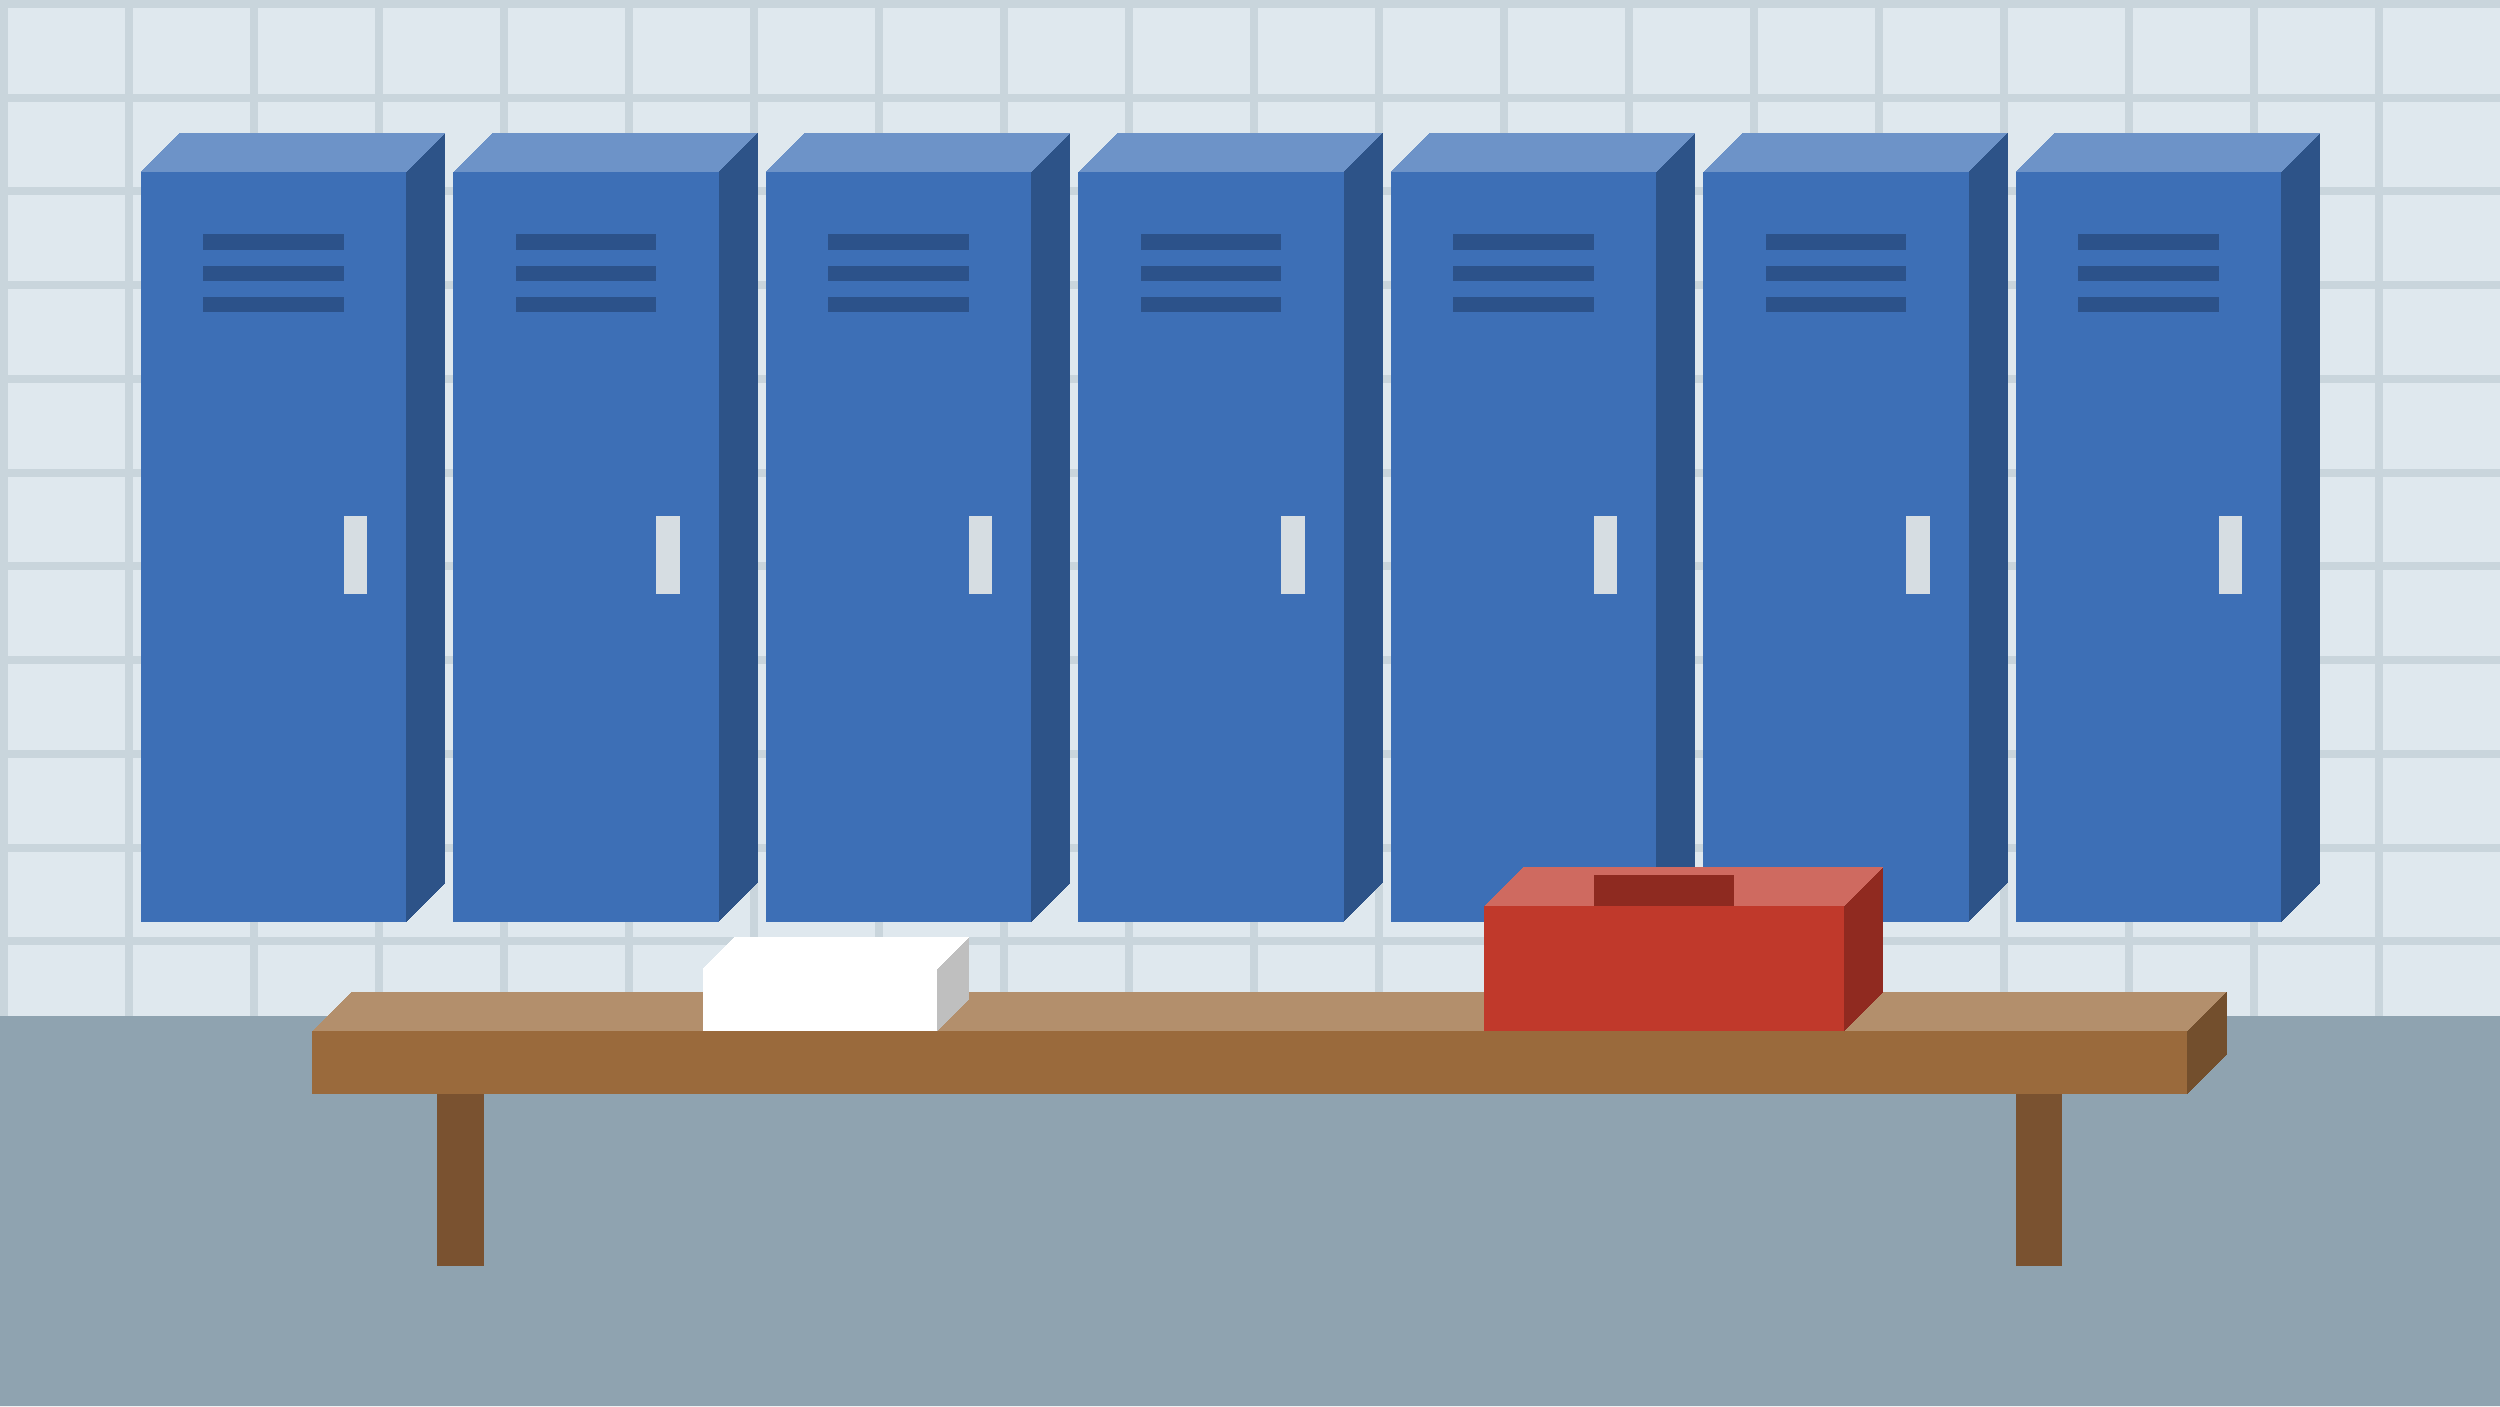
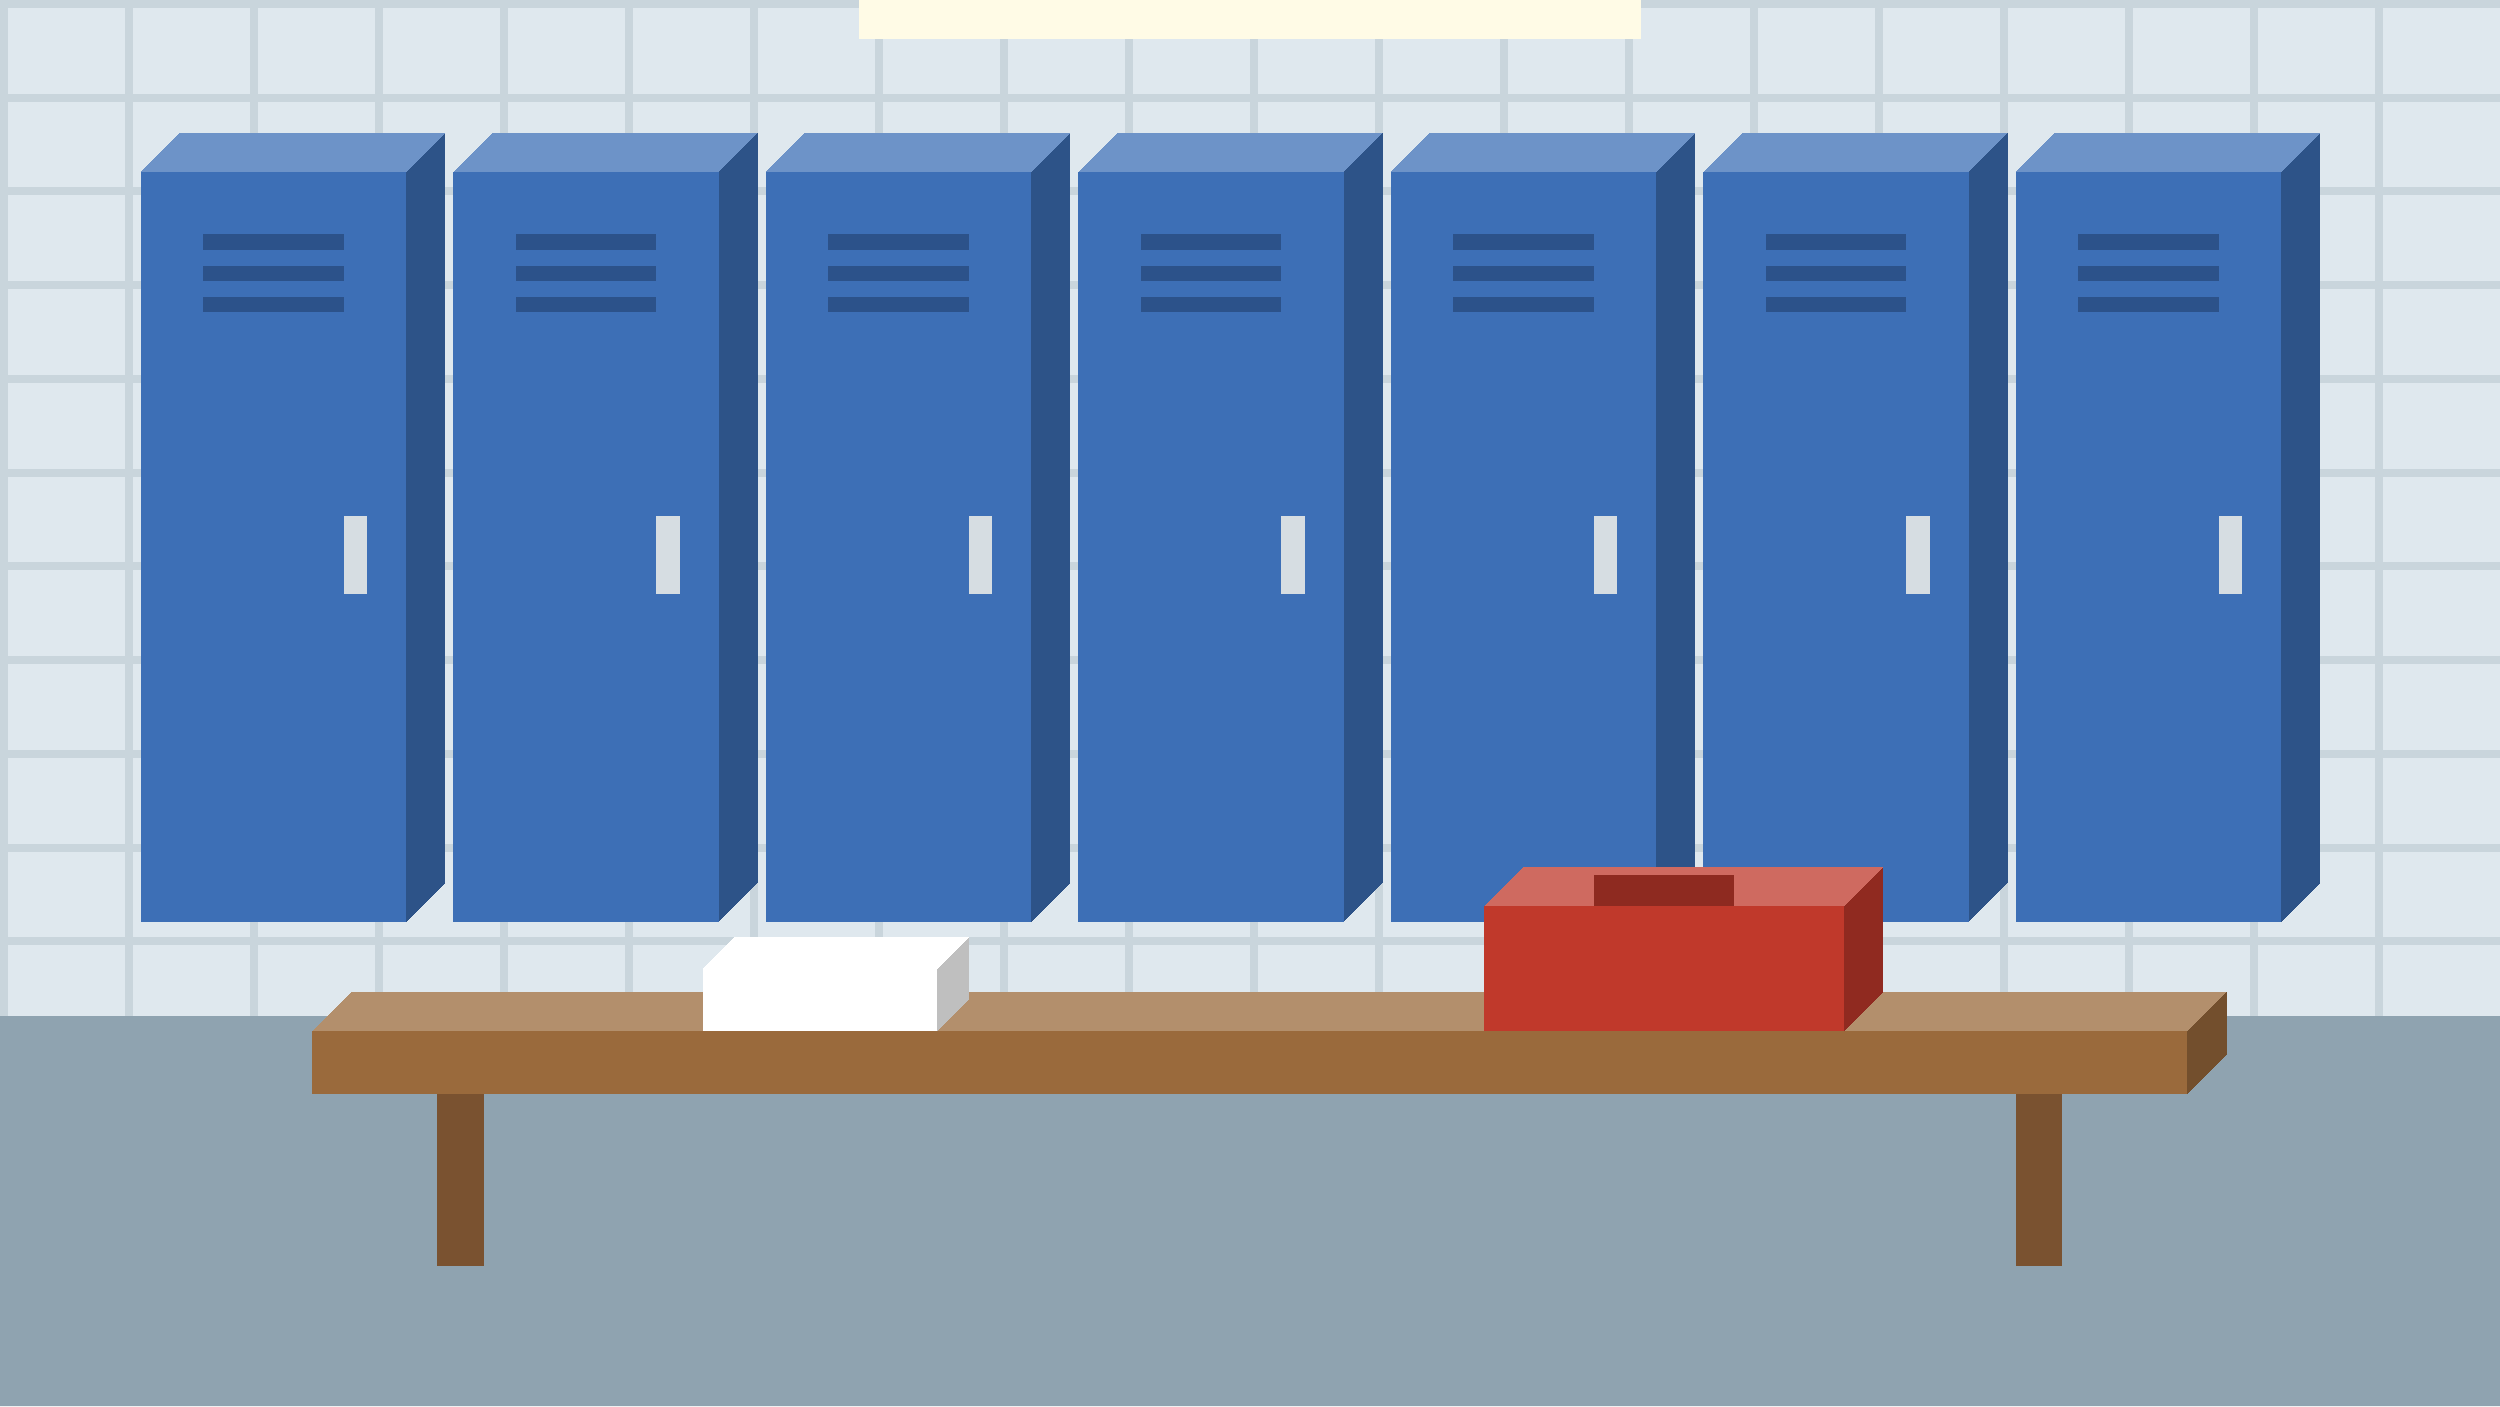
<svg xmlns="http://www.w3.org/2000/svg" viewBox="0 0 320 180" shape-rendering="crispEdges">
  <defs />
  <rect x="0" y="0" width="320" height="130" fill="#dfe8ee" />
  <rect x="0" y="0" width="320" height="1" fill="#c9d5dc" />
  <rect x="0" y="12" width="320" height="1" fill="#c9d5dc" />
  <rect x="0" y="24" width="320" height="1" fill="#c9d5dc" />
  <rect x="0" y="36" width="320" height="1" fill="#c9d5dc" />
  <rect x="0" y="48" width="320" height="1" fill="#c9d5dc" />
  <rect x="0" y="60" width="320" height="1" fill="#c9d5dc" />
  <rect x="0" y="72" width="320" height="1" fill="#c9d5dc" />
  <rect x="0" y="84" width="320" height="1" fill="#c9d5dc" />
  <rect x="0" y="96" width="320" height="1" fill="#c9d5dc" />
  <rect x="0" y="108" width="320" height="1" fill="#c9d5dc" />
  <rect x="0" y="120" width="320" height="1" fill="#c9d5dc" />
  <rect x="0" y="0" width="1" height="130" fill="#c9d5dc" />
  <rect x="16" y="0" width="1" height="130" fill="#c9d5dc" />
  <rect x="32" y="0" width="1" height="130" fill="#c9d5dc" />
  <rect x="48" y="0" width="1" height="130" fill="#c9d5dc" />
  <rect x="64" y="0" width="1" height="130" fill="#c9d5dc" />
  <rect x="80" y="0" width="1" height="130" fill="#c9d5dc" />
  <rect x="96" y="0" width="1" height="130" fill="#c9d5dc" />
  <rect x="112" y="0" width="1" height="130" fill="#c9d5dc" />
  <rect x="128" y="0" width="1" height="130" fill="#c9d5dc" />
  <rect x="144" y="0" width="1" height="130" fill="#c9d5dc" />
  <rect x="160" y="0" width="1" height="130" fill="#c9d5dc" />
  <rect x="176" y="0" width="1" height="130" fill="#c9d5dc" />
  <rect x="192" y="0" width="1" height="130" fill="#c9d5dc" />
  <rect x="208" y="0" width="1" height="130" fill="#c9d5dc" />
  <rect x="224" y="0" width="1" height="130" fill="#c9d5dc" />
  <rect x="240" y="0" width="1" height="130" fill="#c9d5dc" />
  <rect x="256" y="0" width="1" height="130" fill="#c9d5dc" />
  <rect x="272" y="0" width="1" height="130" fill="#c9d5dc" />
  <rect x="288" y="0" width="1" height="130" fill="#c9d5dc" />
  <rect x="304" y="0" width="1" height="130" fill="#c9d5dc" />
  <rect x="0" y="130" width="320" height="50" fill="#8fa3b0" />
+   <rect x="110" y="0" width="100" height="5" fill="#fffbe6">
+     <animate attributeName="opacity" values="1;1;0.4;1;0.6;1;1" keyTimes="0;0.8;0.82;0.84;0.86;0.88;1" dur="6s" repeatCount="indefinite" />
+   </rect>
  <polygon points="18,22 23,17 57,17 52,22" fill="#6d93c8" />
  <polygon points="52,22 57,17 57,113 52,118" fill="#2d5388" />
  <rect x="18" y="22" width="34" height="96" fill="#3d6fb6" />
  <rect x="26" y="30" width="18" height="2" fill="#2c528a" />
  <rect x="26" y="34" width="18" height="2" fill="#2c528a" />
  <rect x="26" y="38" width="18" height="2" fill="#2c528a" />
  <rect x="44" y="66" width="3" height="10" fill="#d6dde2" />
  <polygon points="58,22 63,17 97,17 92,22" fill="#6d93c8" />
  <polygon points="92,22 97,17 97,113 92,118" fill="#2d5388" />
  <rect x="58" y="22" width="34" height="96" fill="#3d6fb6" />
  <rect x="66" y="30" width="18" height="2" fill="#2c528a" />
  <rect x="66" y="34" width="18" height="2" fill="#2c528a" />
  <rect x="66" y="38" width="18" height="2" fill="#2c528a" />
  <rect x="84" y="66" width="3" height="10" fill="#d6dde2" />
  <polygon points="98,22 103,17 137,17 132,22" fill="#6d93c8" />
  <polygon points="132,22 137,17 137,113 132,118" fill="#2d5388" />
  <rect x="98" y="22" width="34" height="96" fill="#3d6fb6" />
  <rect x="106" y="30" width="18" height="2" fill="#2c528a" />
  <rect x="106" y="34" width="18" height="2" fill="#2c528a" />
  <rect x="106" y="38" width="18" height="2" fill="#2c528a" />
  <rect x="124" y="66" width="3" height="10" fill="#d6dde2" />
  <polygon points="138,22 143,17 177,17 172,22" fill="#6d93c8" />
  <polygon points="172,22 177,17 177,113 172,118" fill="#2d5388" />
  <rect x="138" y="22" width="34" height="96" fill="#3d6fb6" />
  <rect x="146" y="30" width="18" height="2" fill="#2c528a" />
  <rect x="146" y="34" width="18" height="2" fill="#2c528a" />
  <rect x="146" y="38" width="18" height="2" fill="#2c528a" />
  <rect x="164" y="66" width="3" height="10" fill="#d6dde2" />
  <polygon points="178,22 183,17 217,17 212,22" fill="#6d93c8" />
  <polygon points="212,22 217,17 217,113 212,118" fill="#2d5388" />
  <rect x="178" y="22" width="34" height="96" fill="#3d6fb6" />
  <rect x="186" y="30" width="18" height="2" fill="#2c528a" />
  <rect x="186" y="34" width="18" height="2" fill="#2c528a" />
  <rect x="186" y="38" width="18" height="2" fill="#2c528a" />
  <rect x="204" y="66" width="3" height="10" fill="#d6dde2" />
  <polygon points="218,22 223,17 257,17 252,22" fill="#6d93c8" />
  <polygon points="252,22 257,17 257,113 252,118" fill="#2d5388" />
  <rect x="218" y="22" width="34" height="96" fill="#3d6fb6" />
  <rect x="226" y="30" width="18" height="2" fill="#2c528a" />
  <rect x="226" y="34" width="18" height="2" fill="#2c528a" />
  <rect x="226" y="38" width="18" height="2" fill="#2c528a" />
  <rect x="244" y="66" width="3" height="10" fill="#d6dde2" />
  <polygon points="258,22 263,17 297,17 292,22" fill="#6d93c8" />
  <polygon points="292,22 297,17 297,113 292,118" fill="#2d5388" />
  <rect x="258" y="22" width="34" height="96" fill="#3d6fb6" />
  <rect x="266" y="30" width="18" height="2" fill="#2c528a" />
  <rect x="266" y="34" width="18" height="2" fill="#2c528a" />
  <rect x="266" y="38" width="18" height="2" fill="#2c528a" />
  <rect x="284" y="66" width="3" height="10" fill="#d6dde2" />
  <polygon points="40,132 45,127 285,127 280,132" fill="#b38f6c" />
  <polygon points="280,132 285,127 285,135 280,140" fill="#734f2d" />
  <rect x="40" y="132" width="240" height="8" fill="#9a6a3c" />
  <rect x="56" y="140" width="6" height="22" fill="#7a5230" />
  <rect x="258" y="140" width="6" height="22" fill="#7a5230" />
  <polygon points="90,124 94,120 124,120 120,124" fill="#ffffff" />
  <polygon points="120,124 124,120 124,128 120,132" fill="#bfbfbf" />
  <rect x="90" y="124" width="30" height="8" fill="#ffffff" />
  <polygon points="190,116 195,111 241,111 236,116" fill="#cf6a60" />
  <polygon points="236,116 241,111 241,127 236,132" fill="#902a20" />
  <rect x="190" y="116" width="46" height="16" fill="#c0392b" />
  <rect x="204" y="112" width="18" height="4" fill="#8e2a20" />
</svg>
